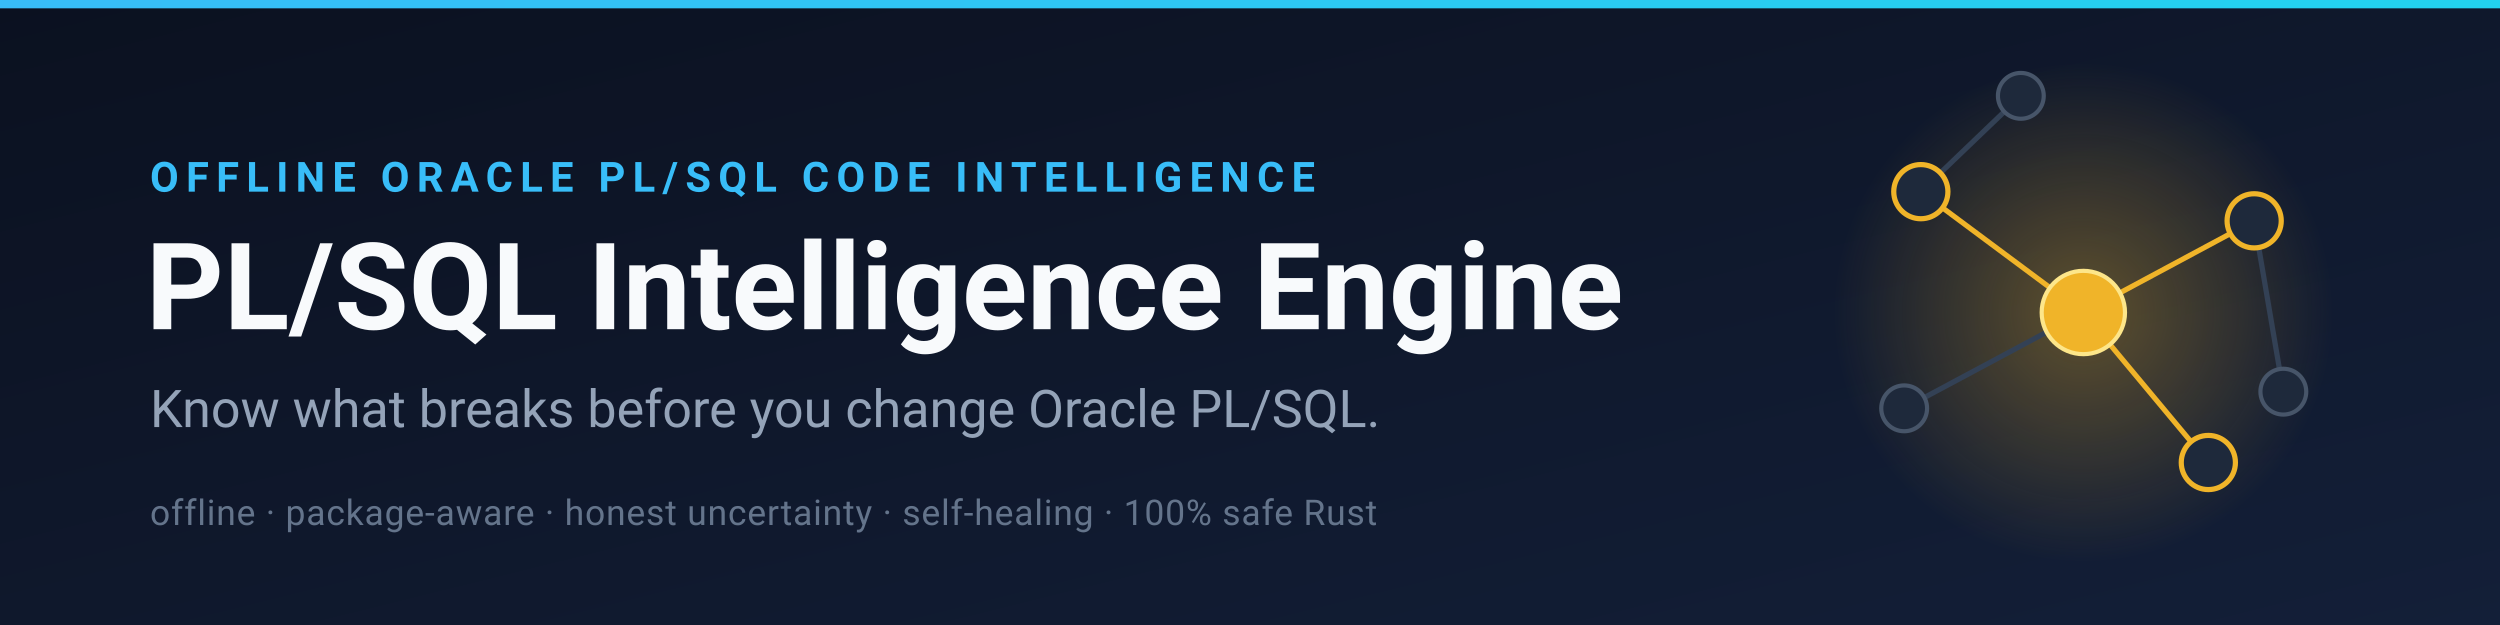
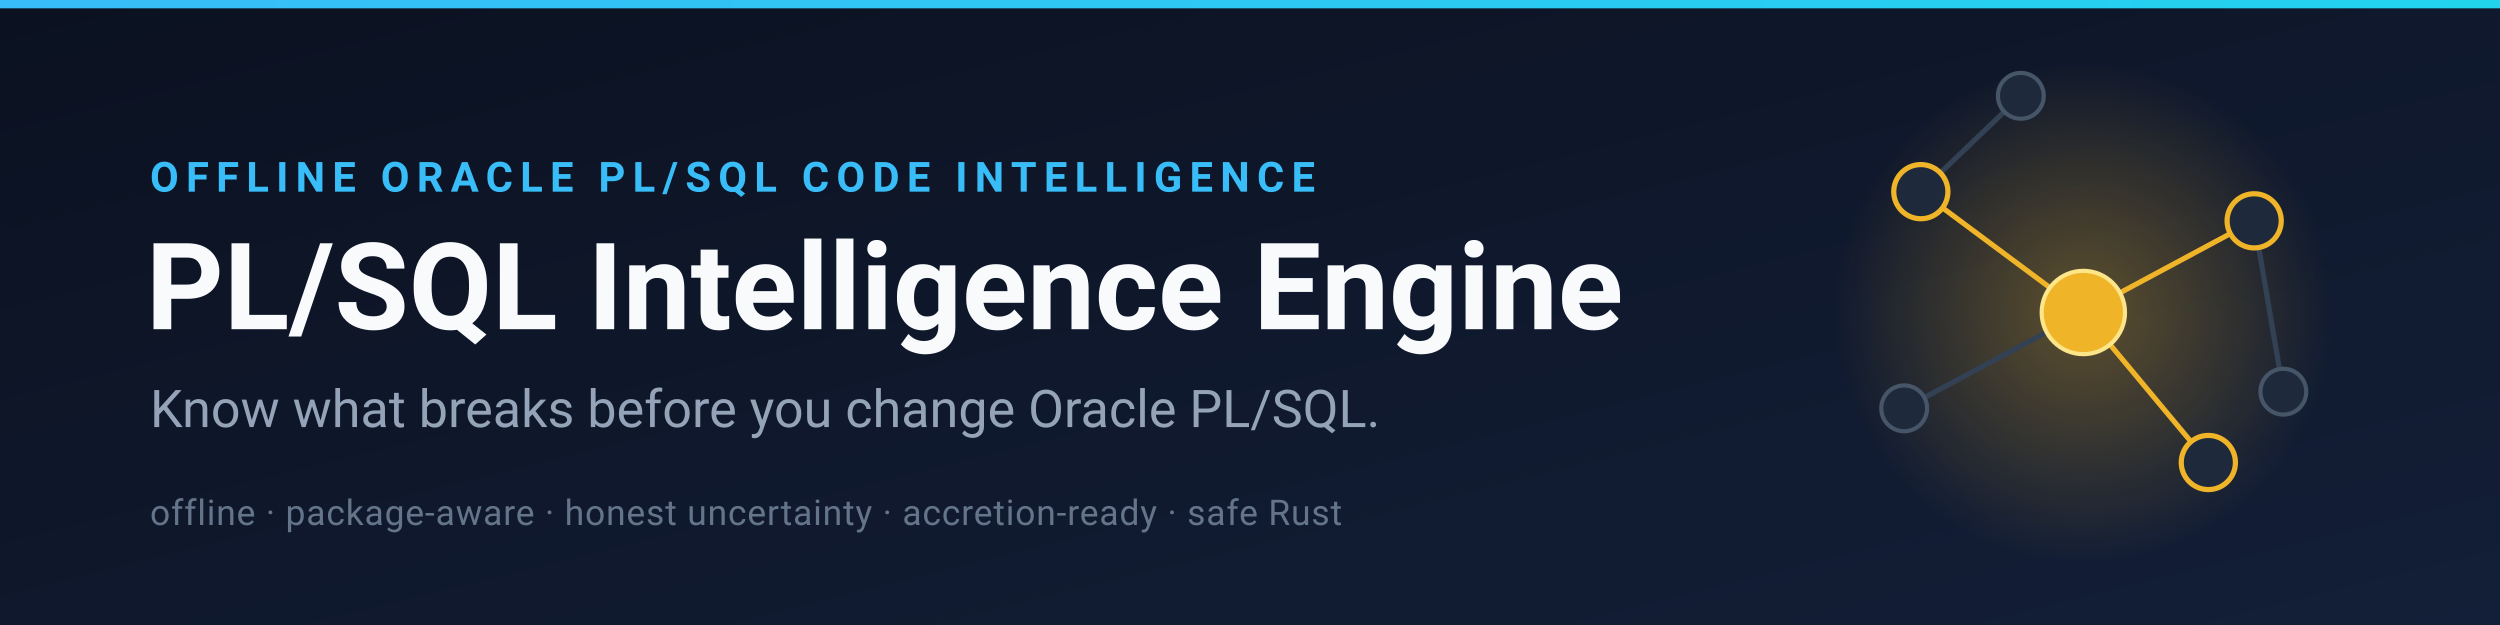
<svg xmlns="http://www.w3.org/2000/svg" viewBox="0 0 1200 300" width="1200" height="300" role="img" aria-label="PL/SQL Intelligence Engine — know what breaks before you change Oracle PL/SQL">
  <defs>
    <linearGradient id="bg" x1="0" y1="0" x2="1" y2="1">
      <stop offset="0" stop-color="#0b1120" />
      <stop offset="1" stop-color="#131f38" />
    </linearGradient>
    <linearGradient id="accent" x1="0" y1="0" x2="1" y2="0">
      <stop offset="0" stop-color="#38bdf8" />
      <stop offset="1" stop-color="#22d3ee" />
    </linearGradient>
    <radialGradient id="ripple" cx="0.5" cy="0.5" r="0.5">
      <stop offset="0" stop-color="#f0b429" stop-opacity="0.35" />
      <stop offset="1" stop-color="#f0b429" stop-opacity="0" />
    </radialGradient>
  </defs>
  <rect width="1200" height="300" fill="url(#bg)" />
  <rect width="1200" height="4" fill="url(#accent)" />
  <text x="72" y="92" font-family="'Segoe UI',Roboto,Helvetica,Arial,sans-serif" font-size="20" letter-spacing="3.5" fill="#38bdf8" font-weight="600">OFFLINE ORACLE PL/SQL CODE INTELLIGENCE</text>
  <text x="70" y="158" font-family="'Segoe UI',Roboto,Helvetica,Arial,sans-serif" font-size="58" fill="#f8fafc" font-weight="700">PL/SQL Intelligence Engine</text>
  <text x="72" y="205" font-family="'Segoe UI',Roboto,Helvetica,Arial,sans-serif" font-size="25" fill="#94a3b8">Know what breaks before you change Oracle PL/SQL.</text>
-   <text x="72" y="252" font-family="'Segoe UI',Roboto,Helvetica,Arial,sans-serif" font-size="17" fill="#64748b" letter-spacing="0.4">offline  ·  package-aware  ·  honest uncertainty  ·  self-healing  ·  100% safe Rust</text>
+   <text x="72" y="252" font-family="'Segoe UI',Roboto,Helvetica,Arial,sans-serif" font-size="17" fill="#64748b" letter-spacing="0.4">offline  ·  package-aware  ·  honest uncertainty  ·  accretion-ready  ·  safe Rust</text>
  <g transform="translate(1000,150)">
    <circle cx="0" cy="0" r="120" fill="url(#ripple)" />
    <g stroke-width="2.5" fill="none">
      <path d="M0,0 L-78,-58" stroke="#f0b429" />
      <path d="M0,0 L82,-44" stroke="#f0b429" />
      <path d="M0,0 L60,72" stroke="#f0b429" />
      <path d="M0,0 L-86,46" stroke="#334155" />
      <path d="M82,-44 L96,38" stroke="#334155" />
      <path d="M-78,-58 L-30,-104" stroke="#334155" />
    </g>
    <g>
      <circle cx="-78" cy="-58" r="13" fill="#1e293b" stroke="#f0b429" stroke-width="2.5" />
      <circle cx="82" cy="-44" r="13" fill="#1e293b" stroke="#f0b429" stroke-width="2.5" />
      <circle cx="60" cy="72" r="13" fill="#1e293b" stroke="#f0b429" stroke-width="2.5" />
      <circle cx="-86" cy="46" r="11" fill="#1e293b" stroke="#475569" stroke-width="2" />
      <circle cx="96" cy="38" r="11" fill="#1e293b" stroke="#475569" stroke-width="2" />
      <circle cx="-30" cy="-104" r="11" fill="#1e293b" stroke="#475569" stroke-width="2" />
    </g>
    <circle cx="0" cy="0" r="20" fill="#f0b429" />
    <circle cx="0" cy="0" r="20" fill="none" stroke="#fde68a" stroke-width="2" />
  </g>
</svg>
